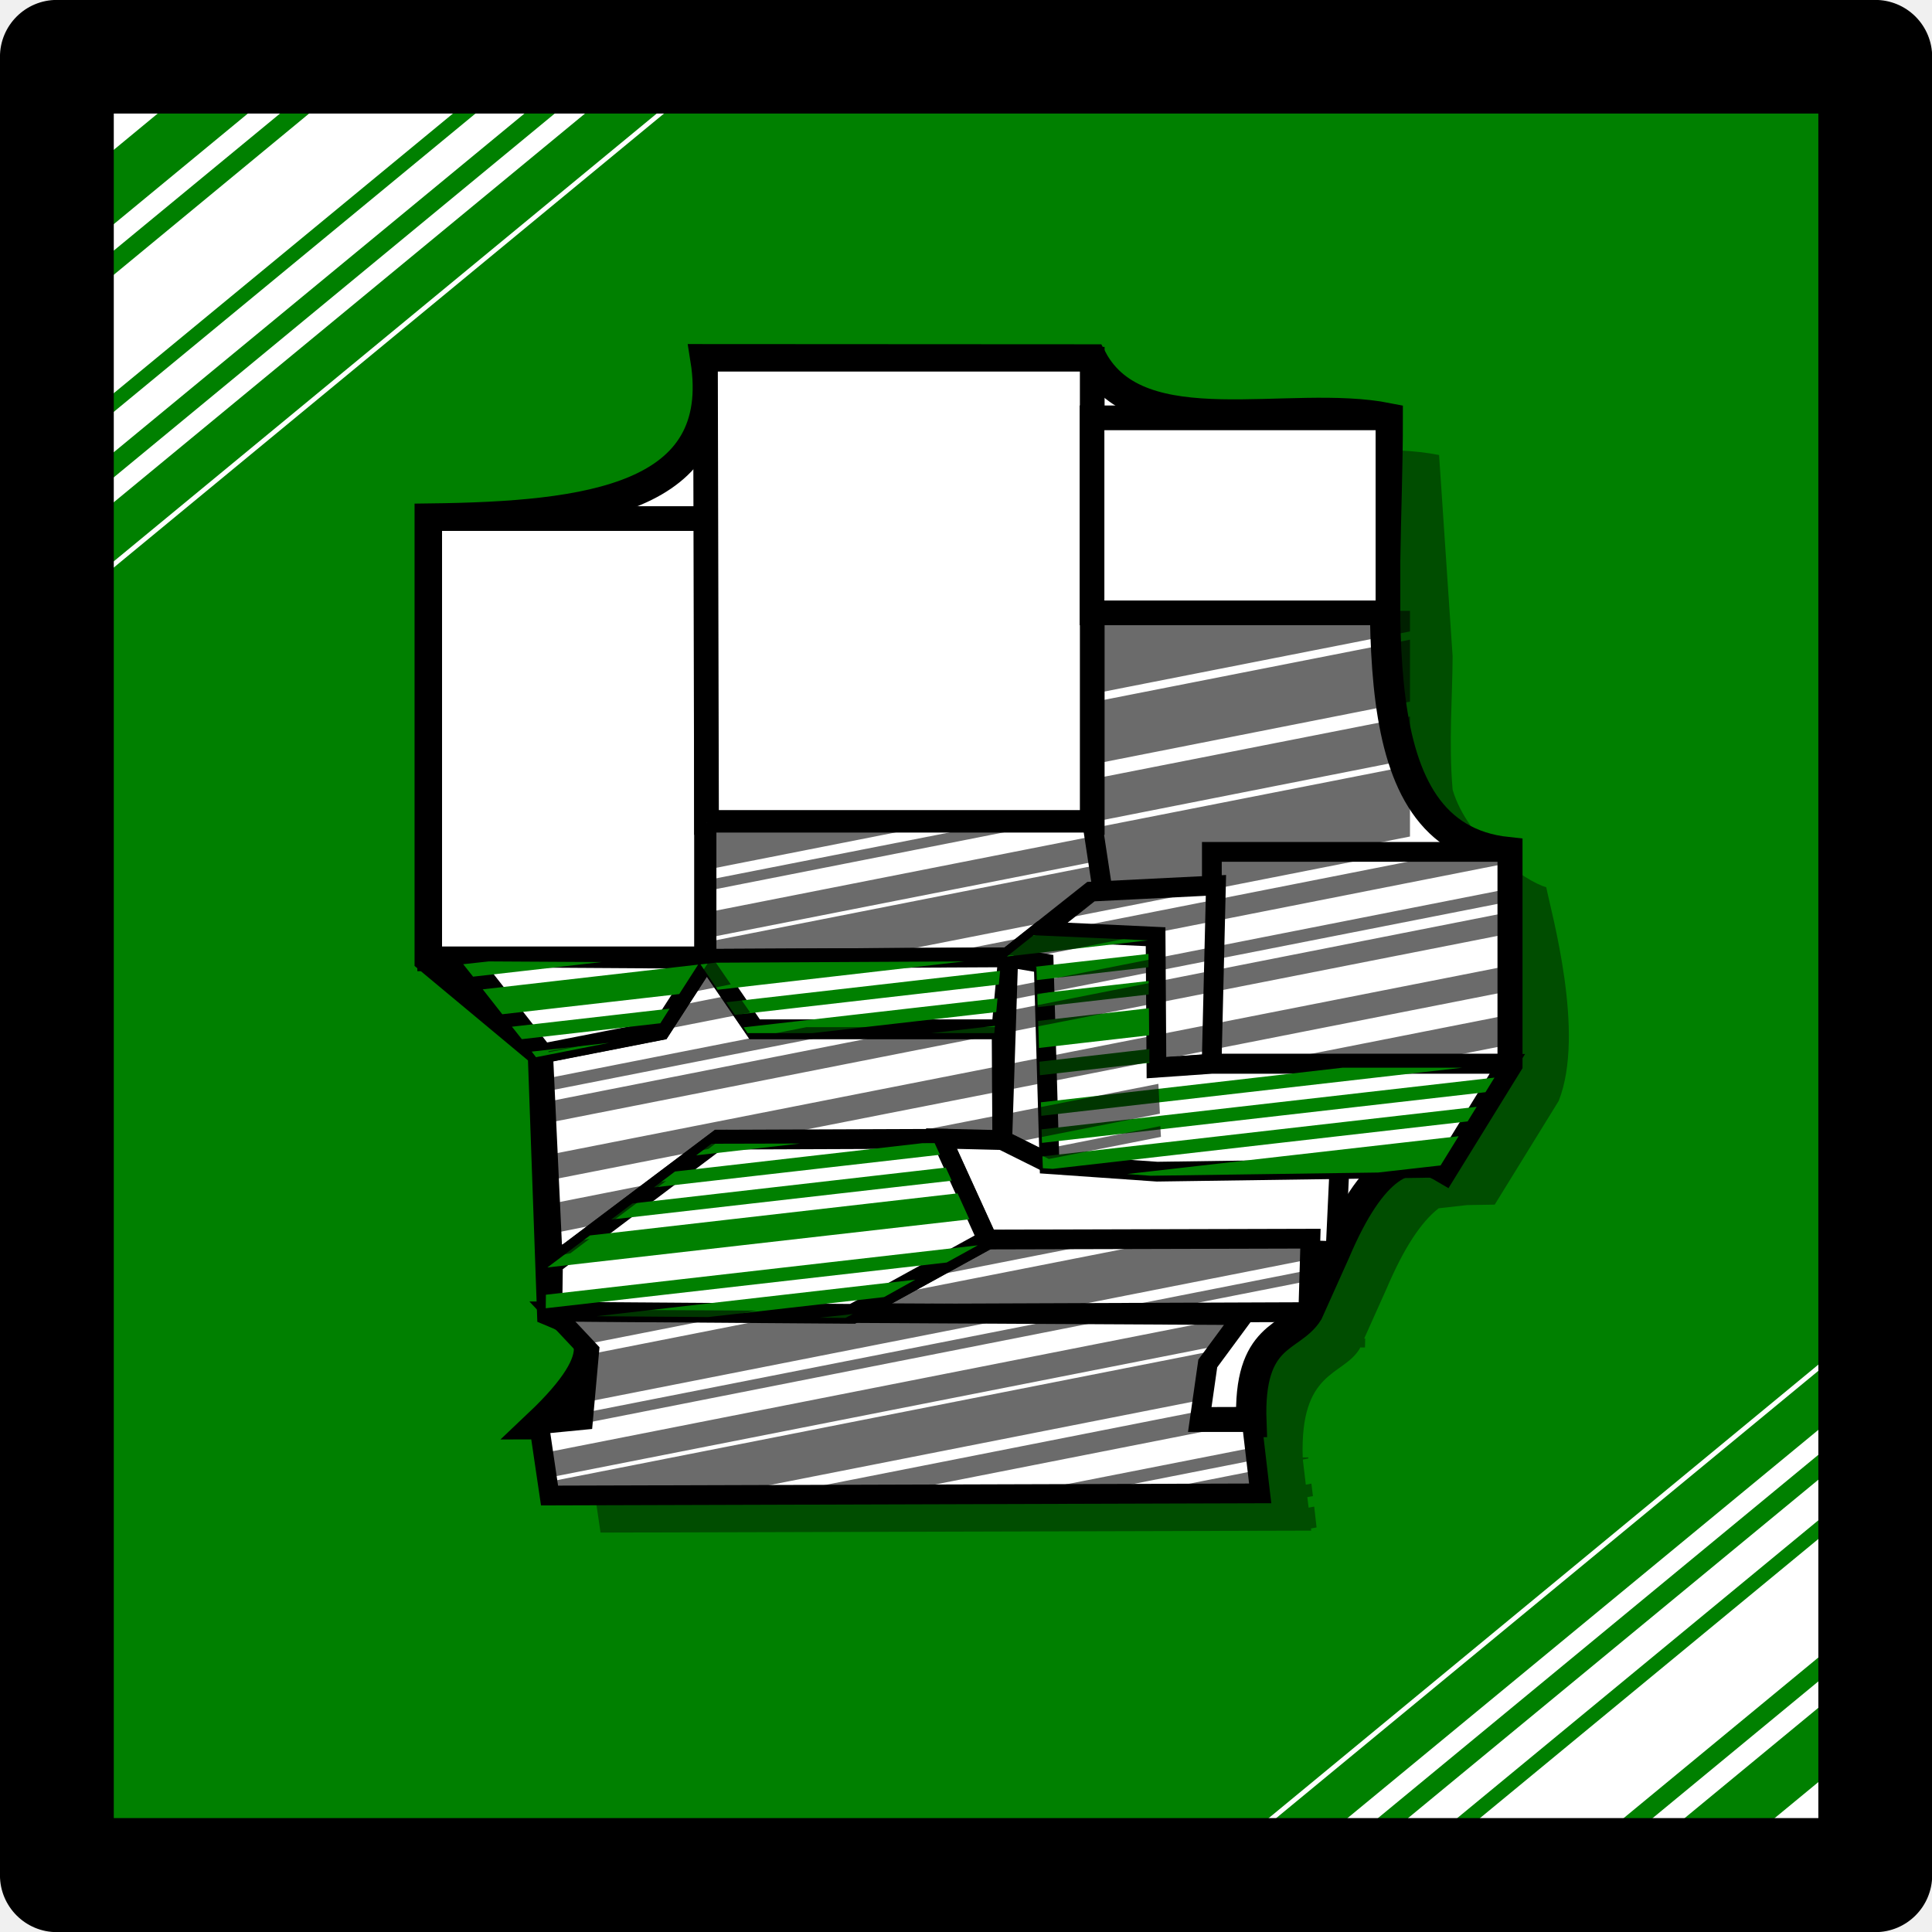
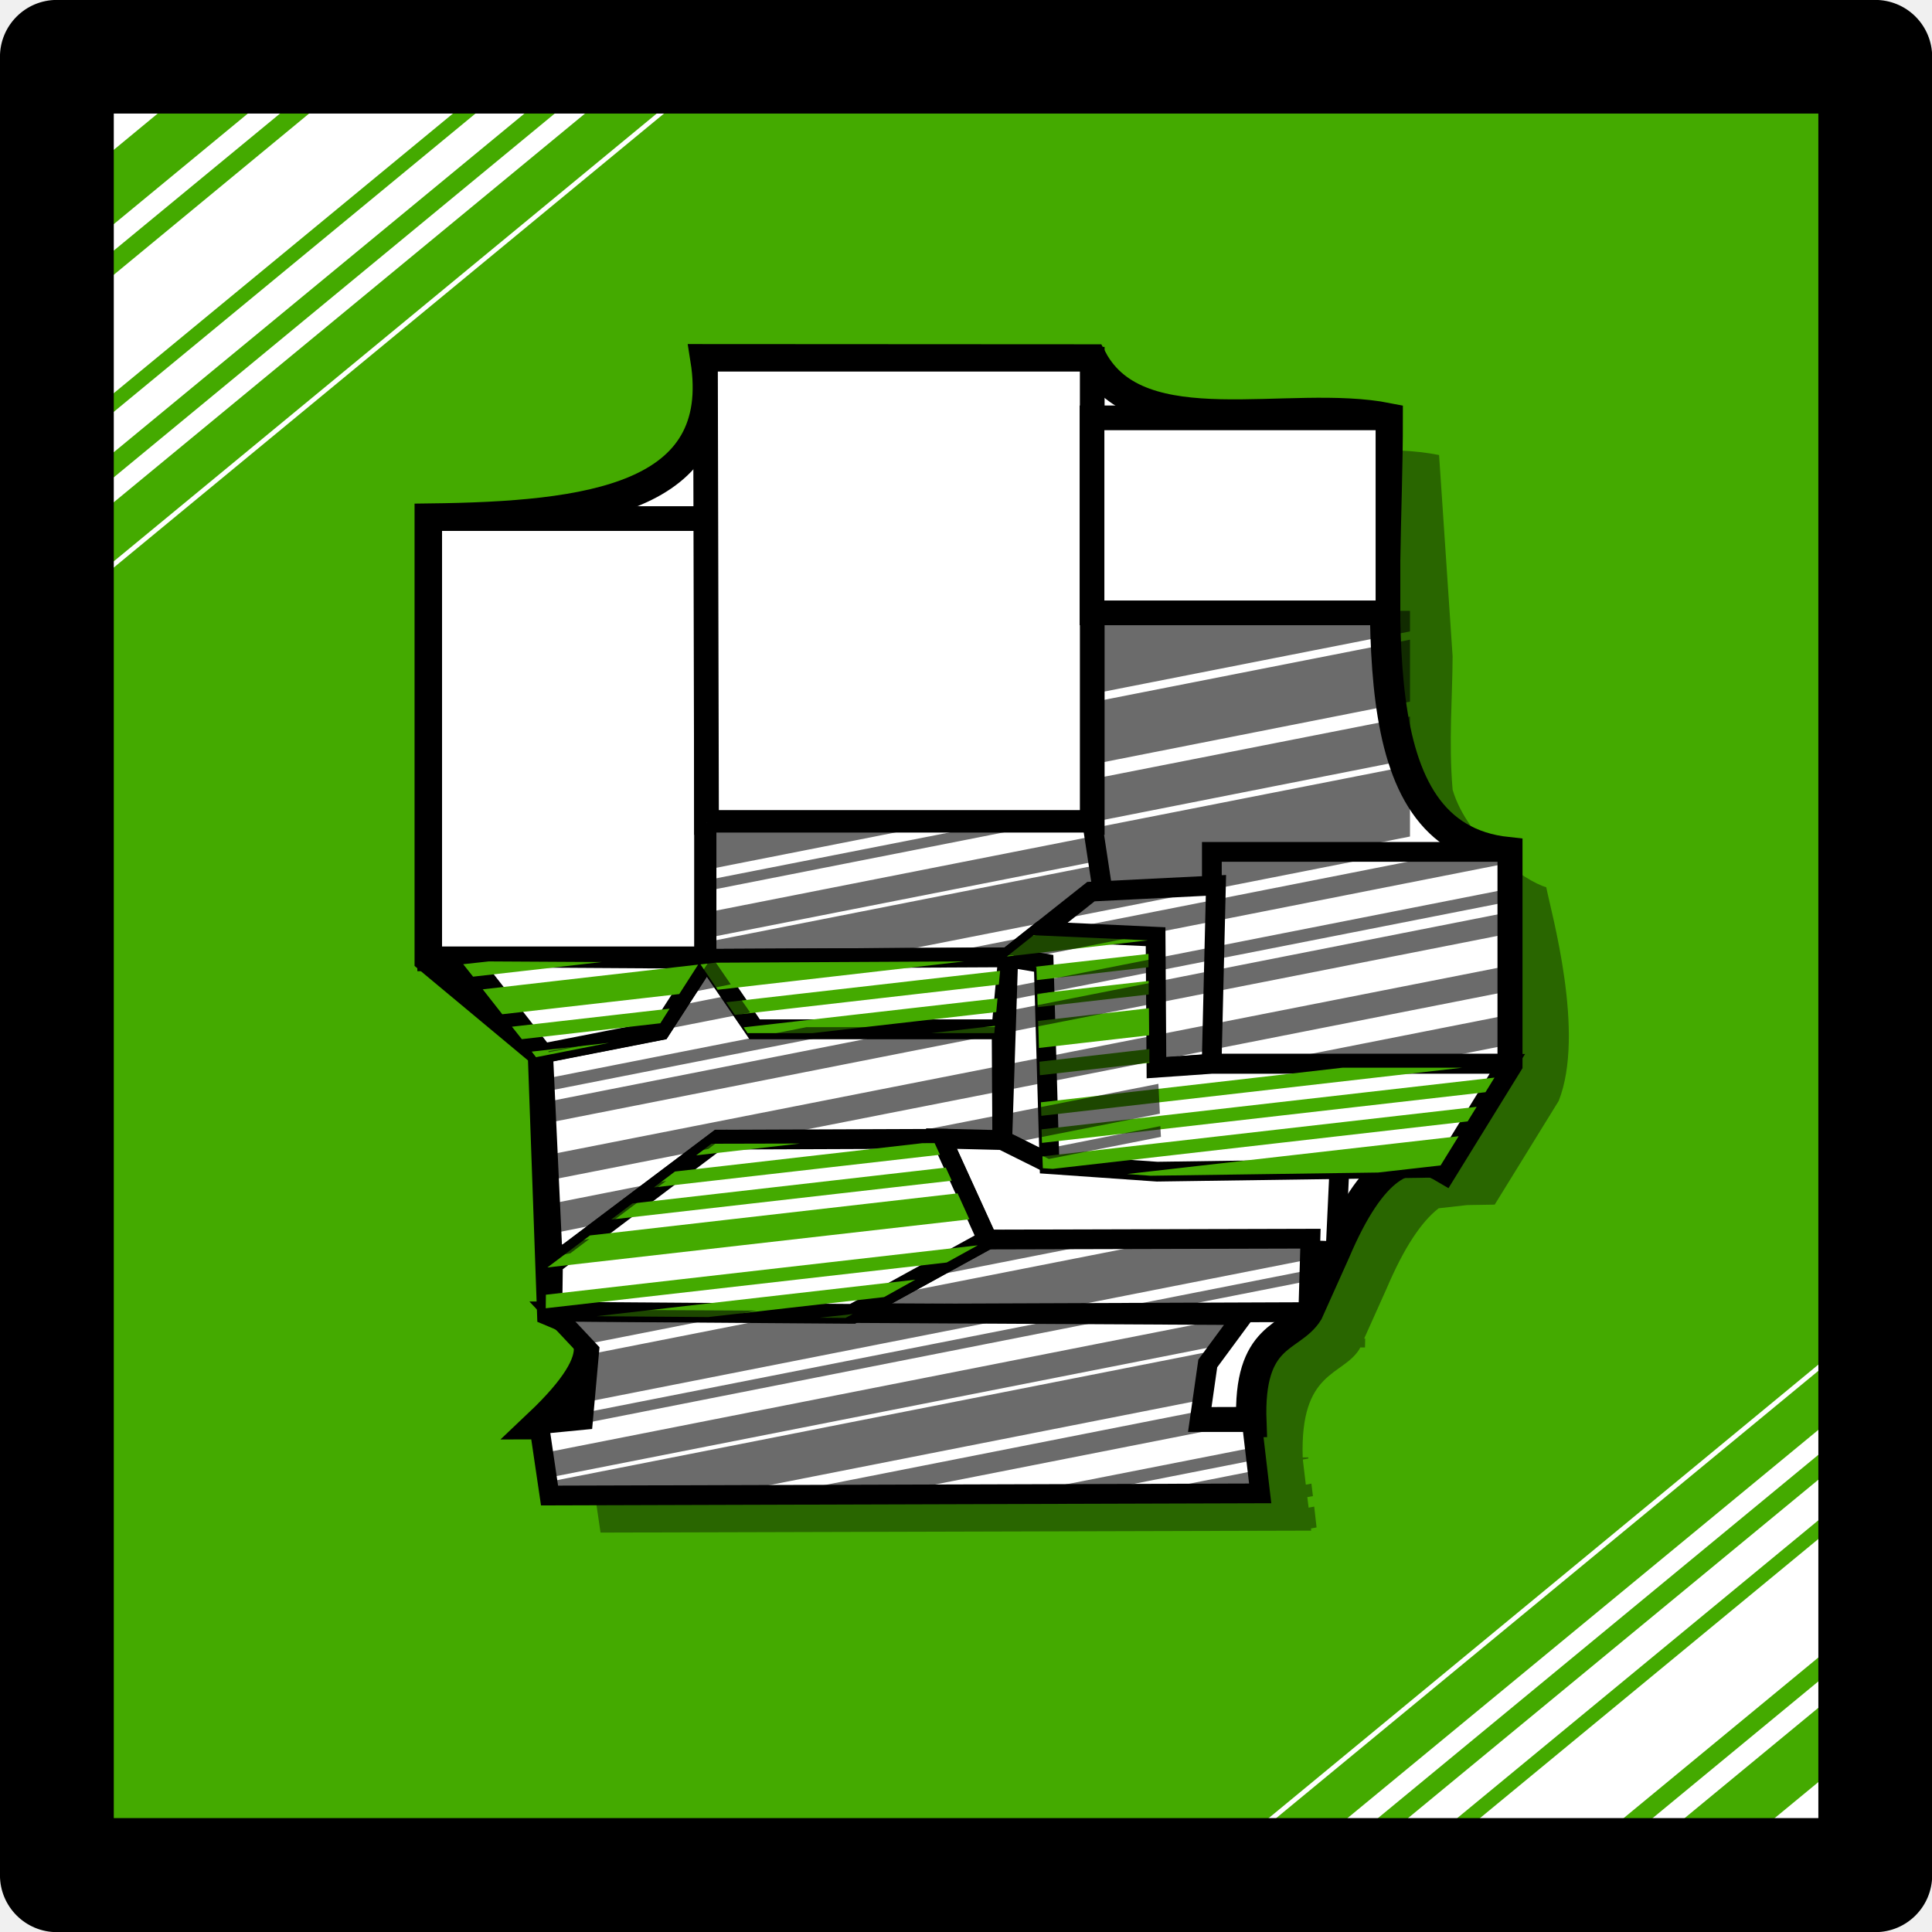
<svg xmlns="http://www.w3.org/2000/svg" width="8.996mm" height="8.996mm" viewBox="0 0 8.996 8.996" version="1.1" id="svg25719">
  <defs id="defs25716" />
  <g id="layer1" transform="translate(-13.99519,-26.78836)">
    <path id="path20691" style="fill:none;fill-opacity:1;stroke:#000000;stroke-width:0.141;stroke-dasharray:none;stroke-dashoffset:14.7;stroke-opacity:1" d="m 17.28,28.461 c 0.104,0.65 -0.541,0.733 -1.284,0.742 v 2.05 l 0.527,0.439 0.043,1.203 c 0.184,0.075 0.294,0.187 -0.063,0.525 l 3.319,-0.01 c -0.016,-0.417 0.184,-0.384 0.264,-0.512 l 0.127,-0.283 c 0.168,-0.395 0.335,-0.489 0.503,-0.39 l 0.298,-0.483 v -0.986 c -0.709,-0.076 -0.556,-1.136 -0.557,-2.021 -0.459,-0.091 -1.157,0.136 -1.376,-0.273 z" />
-     <path fill="#cccc00" fill-rule="evenodd" stroke="none" d="m 14.326,35.519 v -8.467 h 8.467 v 8.467 h -8.467" id="path1694-1-6-0-0-2-4-2-9-6-7" style="fill:#008000;fill-opacity:1;stroke-width:0.265" />
+     <path fill="#cccc00" fill-rule="evenodd" stroke="none" d="m 14.326,35.519 v -8.467 h 8.467 v 8.467 h -8.467" id="path1694-1-6-0-0-2-4-2-9-6-7" style="fill:#44aa00;fill-opacity:1;stroke-width:0.265" />
    <path id="path20691-6" style="opacity:0.4;fill:#000000;fill-opacity:1;stroke:none;stroke-width:0.141;stroke-dasharray:none;stroke-dashoffset:14.7;stroke-opacity:1" d="m 17.518,28.634 5.17e-4,0.244 c -0.082,0.428 -0.647,0.49 -1.284,0.498 v 2.05 c 0.191,0.113 0.382,0.322 0.528,0.451 -0.013,0.399 0.038,0.798 0.042,1.191 v 5.16e-4 l 0.172,0.182 c -0.004,0.078 -0.069,0.186 -0.234,0.342 l 0.049,0.332 3.309,-0.009 -0.001,-0.01 0.026,-0.005 -0.011,-0.097 -0.026,0.005 -0.006,-0.049 0.026,-0.005 -0.007,-0.058 -0.026,0.005 -0.014,-0.117 0.026,-0.005 -5.17e-4,-0.005 h -0.026 c -0.013,-0.407 0.185,-0.377 0.264,-0.504 l 0.004,-0.008 h 0.022 l 0.001,-0.042 -0.005,10e-4 0.105,-0.234 c 0.081,-0.19 0.161,-0.31 0.242,-0.373 l 0.133,-0.015 0.128,-0.002 0.298,-0.483 c 0.125,-0.316 -0.035,-0.877 -0.058,-0.995 -0.098,-0.027 -0.366,-0.216 -0.436,-0.454 v -5.17e-4 c -0.019,-0.223 -5.36e-4,-0.43 -3e-5,-0.621 l -0.063,-0.937 c -0.459,-0.091 -1.157,0.136 -1.377,-0.273 z" />
    <path id="path20691-6-6" style="fill:#ffffff;fill-opacity:1;stroke:#000000;stroke-width:0.141;stroke-dasharray:none;stroke-dashoffset:14.7;stroke-opacity:1" d="m 17.28,28.461 c 0.104,0.65 -0.541,0.733 -1.284,0.742 v 2.05 l 0.527,0.439 0.043,1.203 c 0.184,0.075 0.294,0.187 -0.063,0.525 l 3.319,-0.01 c -0.016,-0.417 0.184,-0.384 0.264,-0.512 l 0.127,-0.283 c 0.168,-0.395 0.335,-0.489 0.503,-0.39 l 0.298,-0.483 v -0.986 c -0.709,-0.076 -0.556,-1.136 -0.557,-2.021 -0.459,-0.091 -1.157,0.136 -1.376,-0.273 z" />
    <path id="path1694-1-6-0-0-2-4-2-1-9-4-9" style="fill:#ffffff;fill-opacity:1;stroke-width:0.265" d="m 14.774,27.092 -0.507,0.418 v 0.189 l 0.735,-0.607 z m 0.648,0 -1.154,0.952 v 0.123 l 1.304,-1.075 z m 0.285,0 -1.439,1.188 v 0.551 l 2.108,-1.738 z m 0.775,0 -2.214,1.826 v 0.188 l 2.442,-2.014 z m 0.369,0 -2.583,2.131 v 0.116 l 2.724,-2.247 z m 0.475,0 -3.058,2.522 v 0.029 l 3.093,-2.552 z m 5.408,5.826 -3.201,2.641 h 0.035 l 3.166,-2.612 z m 0,0.304 -2.833,2.336 h 0.142 l 2.691,-2.22 z m 0,0.232 -2.551,2.104 h 0.229 l 2.322,-1.915 z m 0,0.276 -2.216,1.828 h 0.669 l 1.548,-1.277 z m 0,0.663 -1.412,1.165 h 0.149 l 1.263,-1.042 z m 0,0.469 -0.844,0.696 h 0.228 l 0.615,-0.507 z" />
    <path style="color:#000000;fill:#000000;fill-opacity:1;stroke-width:0.265;stroke-linecap:round;stroke-linejoin:round;-inkscape-stroke:none" d="m 14.26,26.788 a 0.265,0.265 0 0 0 -0.265,0.265 v 8.467 a 0.265,0.265 0 0 0 0.265,0.265 h 8.467 a 0.265,0.265 0 0 0 0.265,-0.265 V 27.053 A 0.265,0.265 0 0 0 22.726,26.788 Z m 0.265,0.529 h 7.937 v 7.937 h -7.937 z" id="path424-0-7-3-0-1-8-4-0-5" />
    <path id="rect17351" style="fill:#ffffff;stroke:#000000;stroke-width:0.115;stroke-dasharray:none;stroke-dashoffset:0" d="m 15.996,29.203 h 1.289 v 2.05 h -1.289 z" />
    <path id="rect17353" style="fill:#ffffff;stroke:#000000;stroke-width:0.115;stroke-dasharray:none;stroke-dashoffset:0" d="m 17.28,28.461 h 1.801 v 2.157 h -1.796 z" />
    <path id="rect17355" style="fill:#ffffff;stroke:#000000;stroke-width:0.115;stroke-dasharray:none;stroke-dashoffset:0" d="m 19.08,28.734 h 1.378 v 0.908 h -1.378 z" />
    <path id="rect17357" style="opacity:0.58;fill:#000000;fill-opacity:1;stroke:#000000;stroke-width:0.079;stroke-dasharray:none;stroke-dashoffset:14.7;stroke-opacity:1" d="m 19.128,29.672 v 0.149 l 0.756,-0.149 z m 1.008,0 -1.008,0.199 v 0.099 l 1.393,-0.274 v -0.024 z m 0.385,0.143 -1.393,0.274 v 0.06 l 1.393,-0.274 z m 0,0.109 -1.393,0.275 v 0.099 l 1.393,-0.275 z m 0,0.249 -1.393,0.274 v 0.12 l 1.393,-0.275 z m 0,0.229 -1.393,0.274 v 0.14 l 1.393,-0.275 z m 0,0.199 -1.393,0.275 v 0.05 l 1.393,-0.275 z m 0,0.269 -1.006,0.199 h 1.006 z" />
    <rect style="fill:#ffffff;fill-opacity:1;stroke:#000000;stroke-width:0.092;stroke-dasharray:none;stroke-dashoffset:0;stroke-opacity:1" id="rect17359" width="1.376" height="0.986" x="19.638" y="30.755" />
    <path style="fill:#ffffff;fill-opacity:1;stroke:#000000;stroke-width:0.092;stroke-dasharray:none;stroke-dashoffset:0;stroke-opacity:1" d="m 16.524,31.692 0.547,-0.107 0.215,-0.332 0.224,0.327 h 1.149 l 0.003,0.518 -1.322,-0.003 -0.77,0.58 z" id="path17363" />
    <path style="fill:#ffffff;fill-opacity:1;stroke:#000000;stroke-width:0.092;stroke-dasharray:none;stroke-dashoffset:0;stroke-opacity:1" d="m 17.285,30.618 v 0.635 l 1.404,-0.007 0.441,-0.305 -0.049,-0.322 h -1.796" id="path18094" />
    <path style="fill:#ffffff;fill-opacity:1;stroke:#000000;stroke-width:0.092;stroke-dasharray:none;stroke-dashoffset:0;stroke-opacity:1" d="m 19.075,30.94 0.582,-0.029 -0.02,0.83 -0.278,0.02 0.024,0.482 -0.5,-0.035 -0.221,-0.11 0.028,-0.853 z" id="path19684" />
    <path style="fill:#ffffff;fill-opacity:1;stroke:#000000;stroke-width:0.092;stroke-dasharray:none;stroke-dashoffset:0;stroke-opacity:1" d="m 18.379,32.091 0.214,0.469" id="path18108" />
    <path style="fill:#ffffff;fill-opacity:1;stroke:#000000;stroke-width:0.092;stroke-dasharray:none;stroke-dashoffset:0;stroke-opacity:1" d="m 18.593,32.56 1.621,0.054 0.02,-0.43 -1.351,0.023 -0.221,-0.11 -0.283,-0.007 z" id="path18110" />
    <path style="fill:#ffffff;fill-opacity:1;stroke:#000000;stroke-width:0.092;stroke-dasharray:none;stroke-dashoffset:0;stroke-opacity:1" d="m 17.965,32.906 2.122,-0.008 0.01,-0.342 -1.504,0.004 z" id="path18112" />
    <path style="fill:#ffffff;fill-opacity:1;stroke:#000000;stroke-width:0.092;stroke-dasharray:none;stroke-dashoffset:0;stroke-opacity:1" d="m 16.567,32.895 0.172,0.183 -0.029,0.322 -0.205,0.02 0.049,0.332 3.309,-0.01 -0.039,-0.332 h -0.244 l 0.039,-0.273 0.166,-0.225 z" id="path19776" />
    <path id="path17361" style="fill:#ffffff;fill-opacity:1;stroke:#000000;stroke-width:0.092;stroke-dasharray:none;stroke-dashoffset:0;stroke-opacity:1" d="m 18.841,31.125 -0.152,0.121 0.166,0.028 0.027,0.935 0.501,0.035 1.333,-0.019 0.298,-0.483 h -1.377 l -0.257,0.018 -0.004,-0.61 z m -0.152,0.121 -1.404,0.007 0.224,0.328 h 1.149 z m -1.404,0.007 -1.111,-0.007 0.35,0.447 0.546,-0.107 z m 1.094,0.838 -1.039,0.004 -0.77,0.58 -0.003,0.221 1.398,0.01 0.628,-0.345 z" />
-     <path id="rect21474-6" style="fill:#008000;fill-opacity:1;stroke:none;stroke-width:0.136;stroke-dasharray:none;stroke-dashoffset:14.7;stroke-opacity:1" d="m 18.808,31.143 -0.124,0.099 0.656,-0.075 z m 0.535,0.087 -0.529,0.06 0.007,0.001 0.002,0.061 0.52,-0.06 z m -3.072,0.035 -0.119,0.013 0.046,0.058 0.599,-0.068 z m 2.214,0 -1.16,0.006 -0.068,0.008 0.08,0.118 z m -1.239,0.015 -1.003,0.115 0.091,0.116 0.824,-0.094 z m 1.406,0.029 -1.275,0.146 0.04,0.059 1.229,-0.141 z m 0.692,0.047 -0.519,0.059 0.002,0.063 0.517,-0.059 z m -0.704,0.081 -1.182,0.135 0.018,0.027 h 0.301 l 0.857,-0.098 z m 0.705,0.046 -0.516,0.059 0.004,0.126 0.513,-0.059 z m -2.232,0.002 -0.734,0.084 0.046,0.058 0.645,-0.074 z m 1.515,0.08 -0.297,0.034 h 0.294 z m -1.796,0.079 -0.361,0.041 0.02,0.026 z m 2.515,0.029 -0.512,0.059 0.002,0.063 0.51,-0.058 z m 0.899,0.087 -1.404,0.161 0.002,0.063 1.959,-0.224 z m 0.708,0.046 -2.109,0.241 0.002,0.063 2.065,-0.236 z m -0.083,0.136 -2.022,0.231 0.002,0.055 0.046,0.003 1.932,-0.221 z m -0.084,0.137 -1.544,0.176 0.109,0.008 1.06,-0.015 0.291,-0.033 z m -2.44,0.032 -0.057,3.18e-4 -1.152,0.132 -0.098,0.074 1.332,-0.152 z m -0.627,0.002 -0.412,0.001 -0.071,0.054 z m 0.679,0.112 -1.459,0.167 -0.099,0.075 1.586,-0.181 z m 0.055,0.12 -1.712,0.196 -0.198,0.149 1.965,-0.224 z m 0.094,0.242 -2.011,0.23 -6.17e-4,0.063 1.867,-0.213 z m -0.291,0.16 -1.484,0.17 0.52,0.004 0.819,-0.093 z m -0.291,0.16 -0.153,0.017 0.119,10e-4 z" />
+     <path id="rect21474-6" style="fill:#44aa00;fill-opacity:1;stroke:none;stroke-width:0.136;stroke-dasharray:none;stroke-dashoffset:14.7;stroke-opacity:1" d="m 18.808,31.143 -0.124,0.099 0.656,-0.075 z m 0.535,0.087 -0.529,0.06 0.007,0.001 0.002,0.061 0.52,-0.06 z m -3.072,0.035 -0.119,0.013 0.046,0.058 0.599,-0.068 z m 2.214,0 -1.16,0.006 -0.068,0.008 0.08,0.118 z m -1.239,0.015 -1.003,0.115 0.091,0.116 0.824,-0.094 z m 1.406,0.029 -1.275,0.146 0.04,0.059 1.229,-0.141 z m 0.692,0.047 -0.519,0.059 0.002,0.063 0.517,-0.059 z m -0.704,0.081 -1.182,0.135 0.018,0.027 h 0.301 l 0.857,-0.098 z m 0.705,0.046 -0.516,0.059 0.004,0.126 0.513,-0.059 z m -2.232,0.002 -0.734,0.084 0.046,0.058 0.645,-0.074 z m 1.515,0.08 -0.297,0.034 h 0.294 z m -1.796,0.079 -0.361,0.041 0.02,0.026 z m 2.515,0.029 -0.512,0.059 0.002,0.063 0.51,-0.058 z m 0.899,0.087 -1.404,0.161 0.002,0.063 1.959,-0.224 z m 0.708,0.046 -2.109,0.241 0.002,0.063 2.065,-0.236 z m -0.083,0.136 -2.022,0.231 0.002,0.055 0.046,0.003 1.932,-0.221 z m -0.084,0.137 -1.544,0.176 0.109,0.008 1.06,-0.015 0.291,-0.033 z m -2.44,0.032 -0.057,3.18e-4 -1.152,0.132 -0.098,0.074 1.332,-0.152 z m -0.627,0.002 -0.412,0.001 -0.071,0.054 z m 0.679,0.112 -1.459,0.167 -0.099,0.075 1.586,-0.181 z m 0.055,0.12 -1.712,0.196 -0.198,0.149 1.965,-0.224 z m 0.094,0.242 -2.011,0.23 -6.17e-4,0.063 1.867,-0.213 z m -0.291,0.16 -1.484,0.17 0.52,0.004 0.819,-0.093 z m -0.291,0.16 -0.153,0.017 0.119,10e-4 z" />
    <path id="rect17359-4" style="opacity:0.58;fill:#000000;fill-opacity:1;stroke:none;stroke-width:0.079;stroke-dasharray:none;stroke-dashoffset:14.7;stroke-opacity:1" d="m 17.33,30.61 -0.02,0.004 v 0.219 l 1.131,-0.223 z m 1.363,0 -1.383,0.272 v 0.05 l 1.634,-0.322 z m 0.424,0.066 -1.806,0.356 v 0.119 l 1.824,-0.359 z m 0.546,0.07 v 0.157 l -0.508,0.025 -0.018,-0.118 -1.827,0.36 v 0.073 l 0.76,-0.004 2.506,-0.494 z m -2.353,0.498 -0.108,0.167 0.196,-0.039 z m 3.518,-0.498 -2.499,0.493 0.386,-0.002 -9.24e-4,0.025 2.326,-0.459 v -0.058 z m 0.212,0.177 -2.33,0.459 -0.002,0.06 2.332,-0.459 z m 0,0.109 -2.333,0.46 -0.003,0.1 2.336,-0.46 z m 0,0.249 -2.342,0.461 -0.004,0.12 2.345,-0.462 z m -3.612,0.135 -0.263,0.052 -0.07,0.108 -0.546,0.107 3.18e-4,0.005 0.939,-0.185 z m 3.612,0.094 -1.125,0.222 h 0.707 l 0.419,-0.083 z m -3.289,0.061 -1.196,0.236 0.003,0.059 1.496,-0.295 z m 0.555,0 -1.746,0.344 0.005,0.098 2.119,-0.418 -3.18e-4,-0.025 z m 2.734,0.137 -0.117,0.023 h 0.117 z m -2.355,0.037 -2.113,0.416 0.005,0.118 0.717,-0.141 0.071,-0.054 0.198,3.18e-4 1.123,-0.221 z m 0.704,0.09 -0.698,0.138 -0.004,0.116 0.035,0.018 0.674,-0.133 z m -0.702,0.253 -6.17e-4,-0.115 -0.575,0.113 z m 0.711,-0.056 -0.591,0.117 0.072,0.036 0.522,-0.103 z m -2.301,0.255 -0.515,0.102 0.007,0.138 0.257,-0.051 z m 3.025,0.26 -0.616,0.002 -1.377,0.271 -0.134,0.074 -0.234,-0.001 -0.999,0.197 -0.02,0.223 2.1,-0.414 -0.548,-0.003 0.573,-0.002 1.252,-0.247 z m -0.872,0.003 -0.632,0.002 -0.348,0.191 z m -2.51,0.007 -0.148,0.029 0.003,0.049 0.056,-0.011 z m 3.378,0.14 -0.993,0.196 0.257,-9.23e-4 0.735,-0.145 z m -0.004,0.15 -0.216,0.042 0.215,-6.17e-4 z m -3.521,0.039 0.148,0.158 0.776,-0.153 z m 2.496,0.013 -2.351,0.463 -0.003,0.029 -0.205,0.019 0.006,0.041 2.798,-0.552 z m 0.719,0.008 -3.257,0.642 0.017,0.116 3.137,-0.618 z m -0.121,0.163 -3.116,0.614 0.009,0.058 0.818,-0.003 2.222,-0.438 0.025,-0.175 z m -0.075,0.283 -1.958,0.386 0.511,-0.002 1.685,-0.332 -6.17e-4,-0.005 h -0.244 z m 0.252,0.169 -1.083,0.213 0.309,-10e-4 0.781,-0.154 z m 0.012,0.107 -0.531,0.105 0.511,-0.002 0.032,-0.006 z" />
  </g>
</svg>
